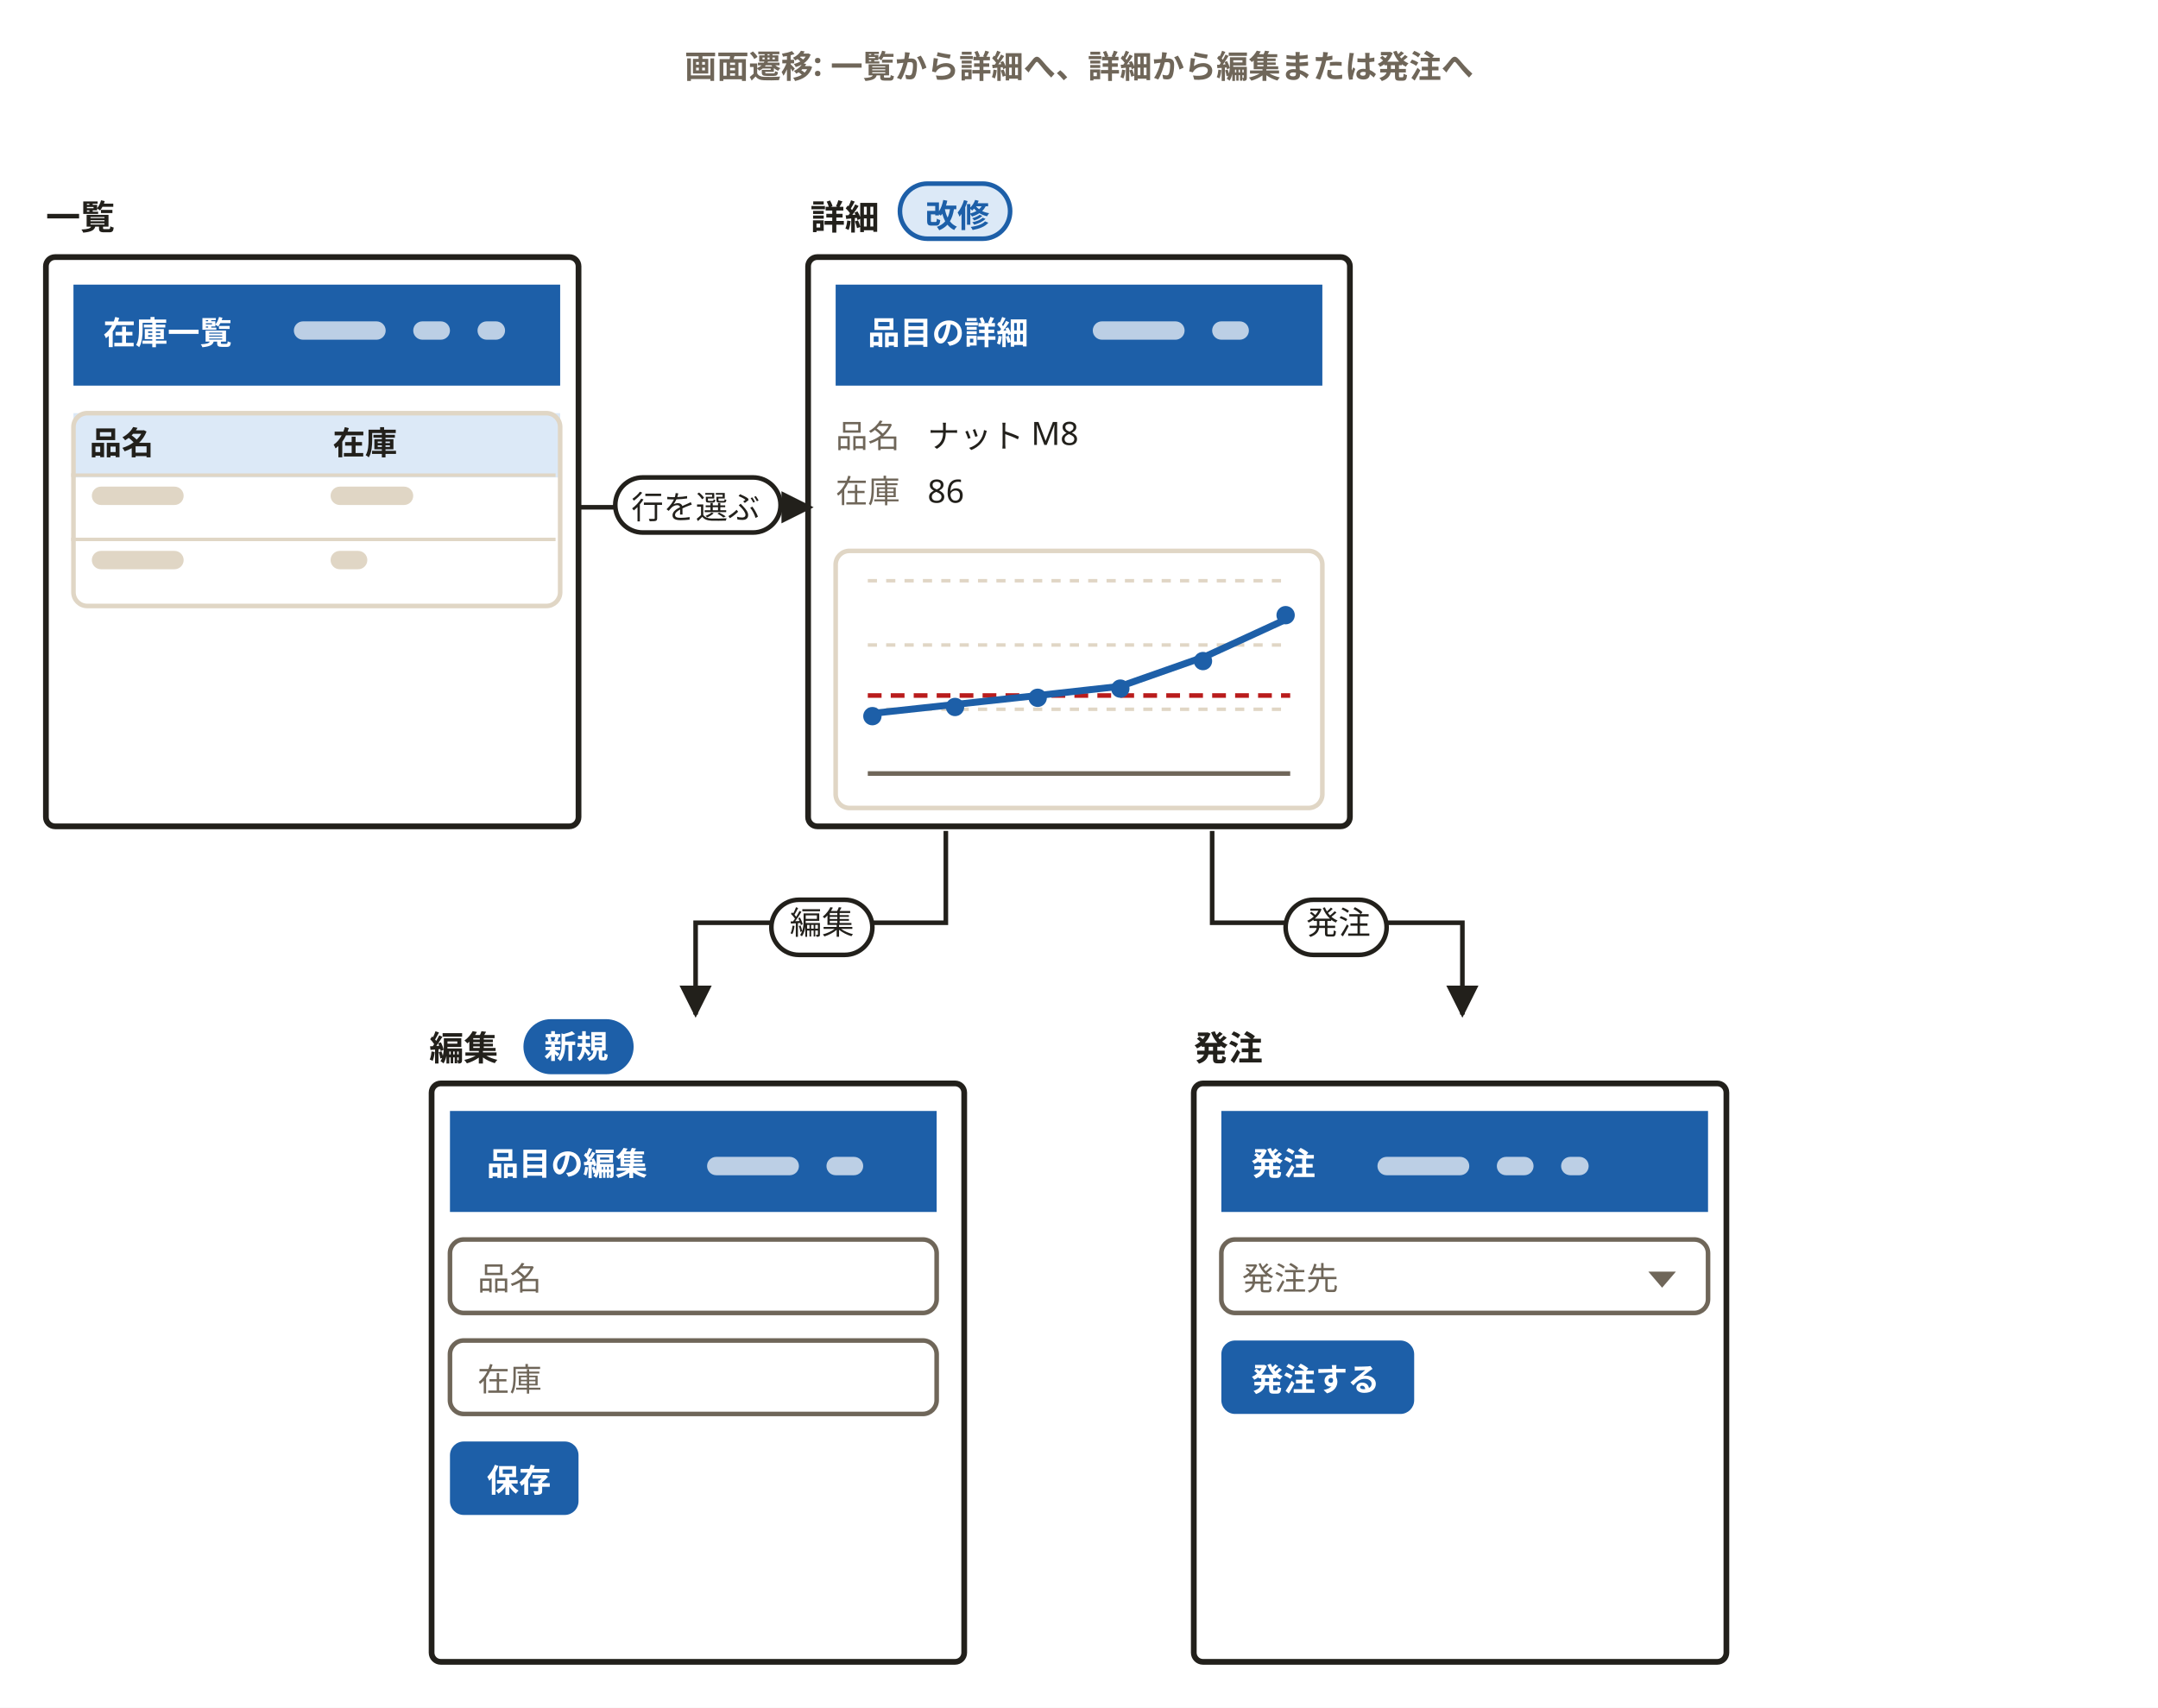
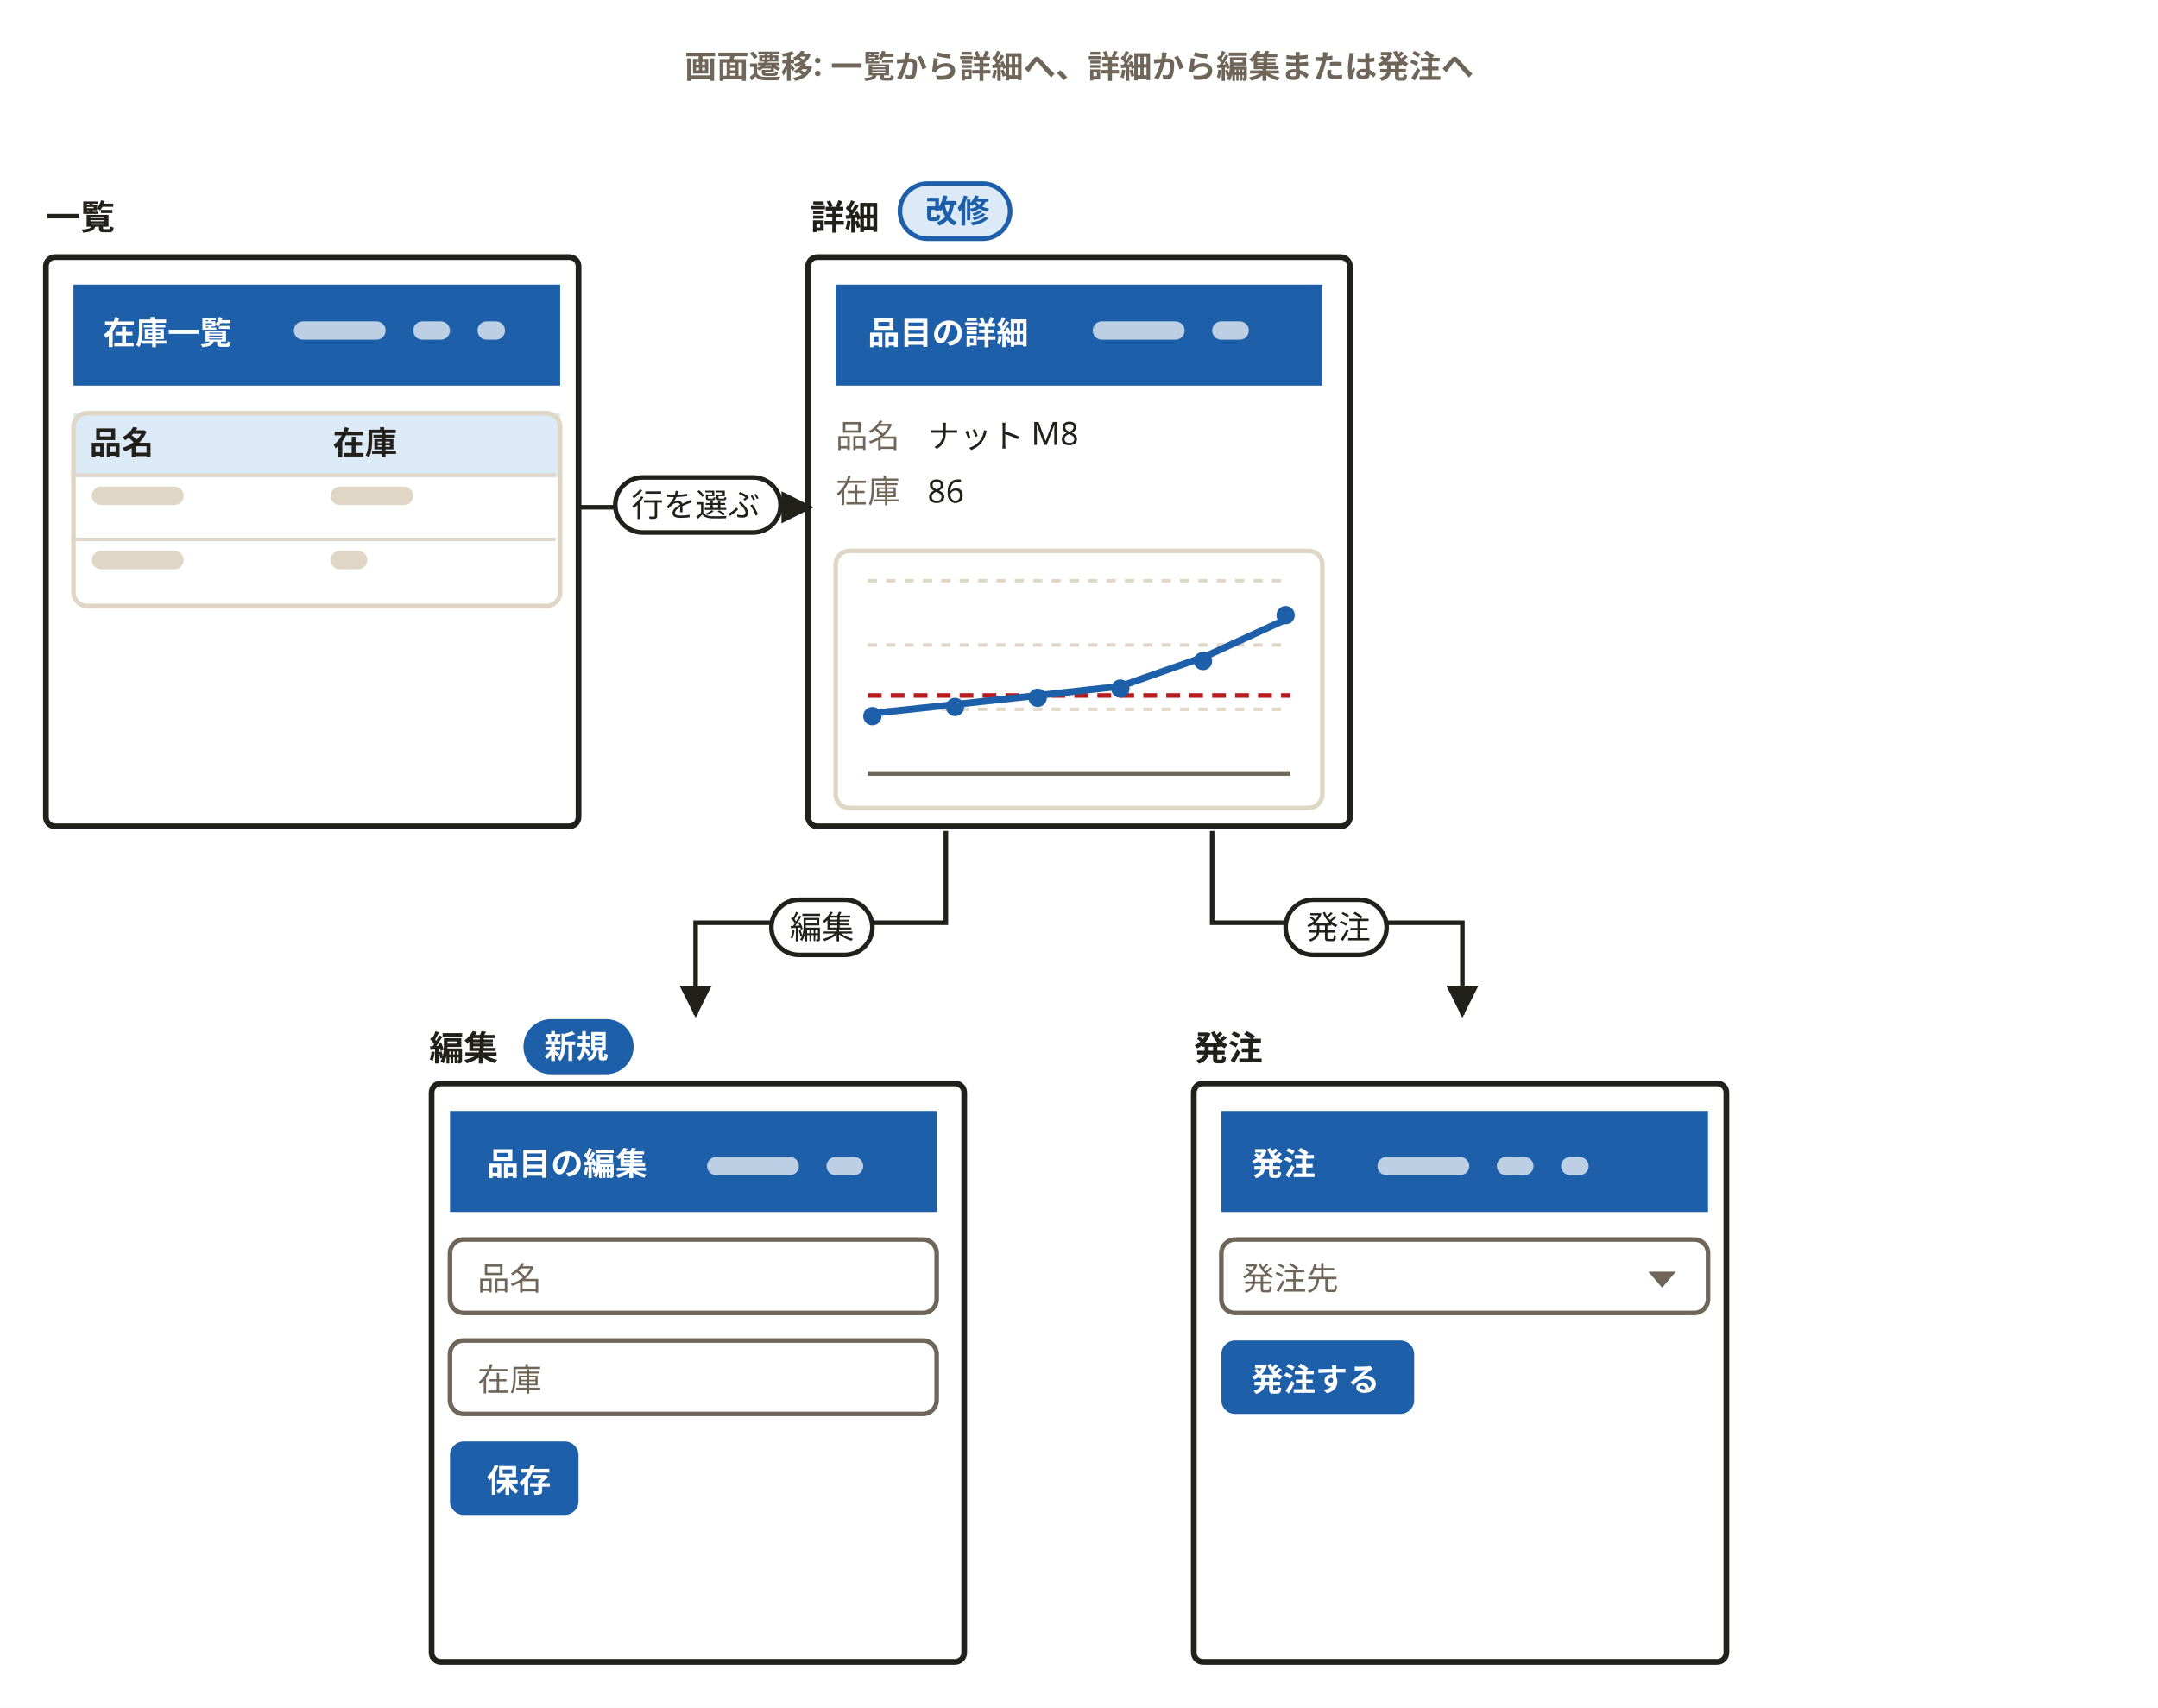
<svg xmlns="http://www.w3.org/2000/svg" width="940" height="744" viewBox="0 0 940 744" role="img" aria-labelledby="svg-title">
  <defs>
    <marker id="dsl-arrow" viewBox="0 0 10 10" refX="9" refY="5" markerWidth="7" markerHeight="7" orient="auto-start-reverse">
      <path d="M0,0 L10,5 L0,10 z" fill="#22201b" />
    </marker>
  </defs>
  <style>
    text { font-family: 'Hiragino Sans','Hiragino Kaku Gothic ProN','Yu Gothic','YuGothic',Meiryo,'Noto Sans JP',sans-serif; }
    .emoji { font-family: 'Noto Color Emoji','Segoe UI Emoji',sans-serif; }
  </style>
  <rect x="0" y="0" width="940" height="744" fill="#ffffff" />
  <text x="470" y="34" text-anchor="middle" font-size="14" font-weight="700" fill="#6f6659">画面遷移: 一覧から詳細へ、詳細から編集または発注へ</text>
  <text x="20" y="100" font-size="15" font-weight="700" fill="#22201b">一覧</text>
  <rect x="20" y="112" width="232" height="248" rx="4" fill="#ffffff" stroke="#22201b" stroke-width="2.5" />
  <rect x="32" y="124" width="212" height="44" fill="#1d5fa8" />
  <text x="45" y="150" font-size="14" font-weight="700" fill="#ffffff">在庫一覧</text>
  <rect x="128" y="140" width="40" height="8" rx="4" fill="#ffffff" fill-opacity="0.7" />
  <rect x="180" y="140" width="16" height="8" rx="4" fill="#ffffff" fill-opacity="0.7" />
  <rect x="208" y="140" width="12" height="8" rx="4" fill="#ffffff" fill-opacity="0.7" />
  <rect x="32" y="180" width="212" height="28" fill="#dce9f7" />
  <text x="39" y="198" font-size="14" font-weight="700" fill="#22201b">品名</text>
  <text x="145" y="198" font-size="14" font-weight="700" fill="#22201b">在庫</text>
  <path d="M31,207 L242,207" fill="none" stroke="#e0d6c5" stroke-width="1.5" stroke-linejoin="round" />
  <rect x="40" y="212" width="40" height="8" rx="4" fill="#e0d6c5" />
  <rect x="144" y="212" width="36" height="8" rx="4" fill="#e0d6c5" />
  <path d="M31,235 L242,235" fill="none" stroke="#e0d6c5" stroke-width="1.5" stroke-linejoin="round" />
  <rect x="40" y="240" width="40" height="8" rx="4" fill="#e0d6c5" />
  <rect x="144" y="240" width="16" height="8" rx="4" fill="#e0d6c5" />
  <rect x="32" y="180" width="212" height="84" rx="6" fill="none" stroke="#e0d6c5" stroke-width="2" />
  <text x="353" y="100" font-size="15" font-weight="700" fill="#22201b">詳細</text>
  <rect x="392" y="80" width="48" height="24" rx="12" fill="#dce9f7" stroke="#1d5fa8" stroke-width="2" />
-   <text x="417" y="99" text-anchor="middle" font-size="14" font-weight="700" fill="#1d5fa8">改修</text>
+   <text x="417" y="97" text-anchor="middle" font-size="14" font-weight="700" fill="#1d5fa8">改修</text>
  <rect x="352" y="112" width="236" height="248" rx="4" fill="#ffffff" stroke="#22201b" stroke-width="2.5" />
  <rect x="364" y="124" width="212" height="44" fill="#1d5fa8" />
  <text x="378" y="150" font-size="14" font-weight="700" fill="#ffffff">品目の詳細</text>
  <rect x="476" y="140" width="40" height="8" rx="4" fill="#ffffff" fill-opacity="0.7" />
  <rect x="528" y="140" width="16" height="8" rx="4" fill="#ffffff" fill-opacity="0.7" />
  <text x="364" y="195" font-size="14" font-weight="400" fill="#6f6659">品名</text>
  <text x="404" y="195" font-size="14" font-weight="400" fill="#22201b">ナット M8</text>
  <text x="364" y="219" font-size="14" font-weight="400" fill="#6f6659">在庫</text>
  <text x="404" y="219" font-size="14" font-weight="400" fill="#22201b">86</text>
  <rect x="364" y="240" width="212" height="112" rx="6" fill="#ffffff" stroke="#e0d6c5" stroke-width="2" />
  <path d="M378,253 L562,253" fill="none" stroke="#e0d6c5" stroke-width="1.5" stroke-dasharray="4,4" stroke-linejoin="round" />
  <path d="M378,281 L562,281" fill="none" stroke="#e0d6c5" stroke-width="1.5" stroke-dasharray="4,4" stroke-linejoin="round" />
  <path d="M378,309 L562,309" fill="none" stroke="#e0d6c5" stroke-width="1.5" stroke-dasharray="4,4" stroke-linejoin="round" />
  <path d="M378,337 L562,337" fill="none" stroke="#6f6659" stroke-width="2" stroke-linejoin="round" />
  <path d="M378,303 L562,303" fill="none" stroke="#b91c1c" stroke-width="2" stroke-dasharray="6,4" stroke-linejoin="round" />
  <path d="M378,311 L415,307 L452,303 L488,299 L525,286 L562,269" fill="none" stroke="#1d5fa8" stroke-width="3" stroke-linejoin="round" />
  <circle cx="380" cy="312" r="4" fill="#1d5fa8" />
  <circle cx="416" cy="308" r="4" fill="#1d5fa8" />
  <circle cx="452" cy="304" r="4" fill="#1d5fa8" />
  <circle cx="488" cy="300" r="4" fill="#1d5fa8" />
  <circle cx="524" cy="288" r="4" fill="#1d5fa8" />
  <circle cx="560" cy="268" r="4" fill="#1d5fa8" />
  <text x="187" y="462" font-size="15" font-weight="700" fill="#22201b">編集</text>
  <rect x="228" y="444" width="48" height="24" rx="12" fill="#1d5fa8" />
  <text x="251" y="461" text-anchor="middle" font-size="14" font-weight="700" fill="#ffffff">新規</text>
  <rect x="188" y="472" width="232" height="252" rx="4" fill="#ffffff" stroke="#22201b" stroke-width="2.5" />
  <rect x="196" y="484" width="212" height="44" fill="#1d5fa8" />
  <text x="212" y="512" font-size="14" font-weight="700" fill="#ffffff">品目の編集</text>
  <rect x="308" y="504" width="40" height="8" rx="4" fill="#ffffff" fill-opacity="0.7" />
  <rect x="360" y="504" width="16" height="8" rx="4" fill="#ffffff" fill-opacity="0.7" />
  <rect x="196" y="540" width="212" height="32" rx="6" fill="#ffffff" stroke="#6f6659" stroke-width="2" />
  <text x="208" y="562" font-size="14" font-weight="400" fill="#6f6659">品名</text>
  <rect x="196" y="584" width="212" height="32" rx="6" fill="#ffffff" stroke="#6f6659" stroke-width="2" />
  <text x="208" y="606" font-size="14" font-weight="400" fill="#6f6659">在庫</text>
  <rect x="196" y="628" width="56" height="32" rx="6" fill="#1d5fa8" />
  <text x="226" y="650" text-anchor="middle" font-size="14" font-weight="700" fill="#ffffff">保存</text>
  <text x="520" y="462" font-size="15" font-weight="700" fill="#22201b">発注</text>
  <rect x="520" y="472" width="232" height="252" rx="4" fill="#ffffff" stroke="#22201b" stroke-width="2.5" />
  <rect x="532" y="484" width="212" height="44" fill="#1d5fa8" />
  <text x="545" y="512" font-size="14" font-weight="700" fill="#ffffff">発注</text>
  <rect x="600" y="504" width="40" height="8" rx="4" fill="#ffffff" fill-opacity="0.7" />
  <rect x="652" y="504" width="16" height="8" rx="4" fill="#ffffff" fill-opacity="0.7" />
  <rect x="680" y="504" width="12" height="8" rx="4" fill="#ffffff" fill-opacity="0.7" />
  <rect x="532" y="540" width="212" height="32" rx="6" fill="#ffffff" stroke="#6f6659" stroke-width="2" />
  <text x="541" y="562" font-size="14" font-weight="400" fill="#6f6659">発注先</text>
  <path d="M718,554 L730,554 L724,561 Z" fill="#6f6659" />
  <rect x="532" y="584" width="84" height="32" rx="6" fill="#1d5fa8" />
  <text x="573" y="606" text-anchor="middle" font-size="14" font-weight="700" fill="#ffffff">発注する</text>
  <path d="M253,221 L353,221" fill="none" stroke="#22201b" stroke-width="2" marker-end="url(#dsl-arrow)" />
  <rect x="268" y="208" width="72" height="24" rx="12" fill="#ffffff" stroke="#22201b" stroke-width="2" />
-   <text x="303" y="226" text-anchor="middle" font-size="14" fill="#22201b">行を選ぶ</text>
+   <text x="303" y="225" text-anchor="middle" font-size="14" fill="#22201b">行を選ぶ</text>
  <path d="M412,362 L412,402 L303,402 L303,442" fill="none" stroke="#22201b" stroke-width="2" marker-end="url(#dsl-arrow)" />
  <rect x="336" y="392" width="44" height="24" rx="12" fill="#ffffff" stroke="#22201b" stroke-width="2" />
-   <text x="358" y="407" text-anchor="middle" font-size="14" fill="#22201b">編集</text>
+   <text x="358" y="409" text-anchor="middle" font-size="14" fill="#22201b">編集</text>
  <path d="M528,362 L528,402 L637,402 L637,442" fill="none" stroke="#22201b" stroke-width="2" marker-end="url(#dsl-arrow)" />
  <rect x="560" y="392" width="44" height="24" rx="12" fill="#ffffff" stroke="#22201b" stroke-width="2" />
-   <text x="583" y="407" text-anchor="middle" font-size="14" fill="#22201b">発注</text>
+   <text x="583" y="409" text-anchor="middle" font-size="14" fill="#22201b">発注</text>
</svg>
